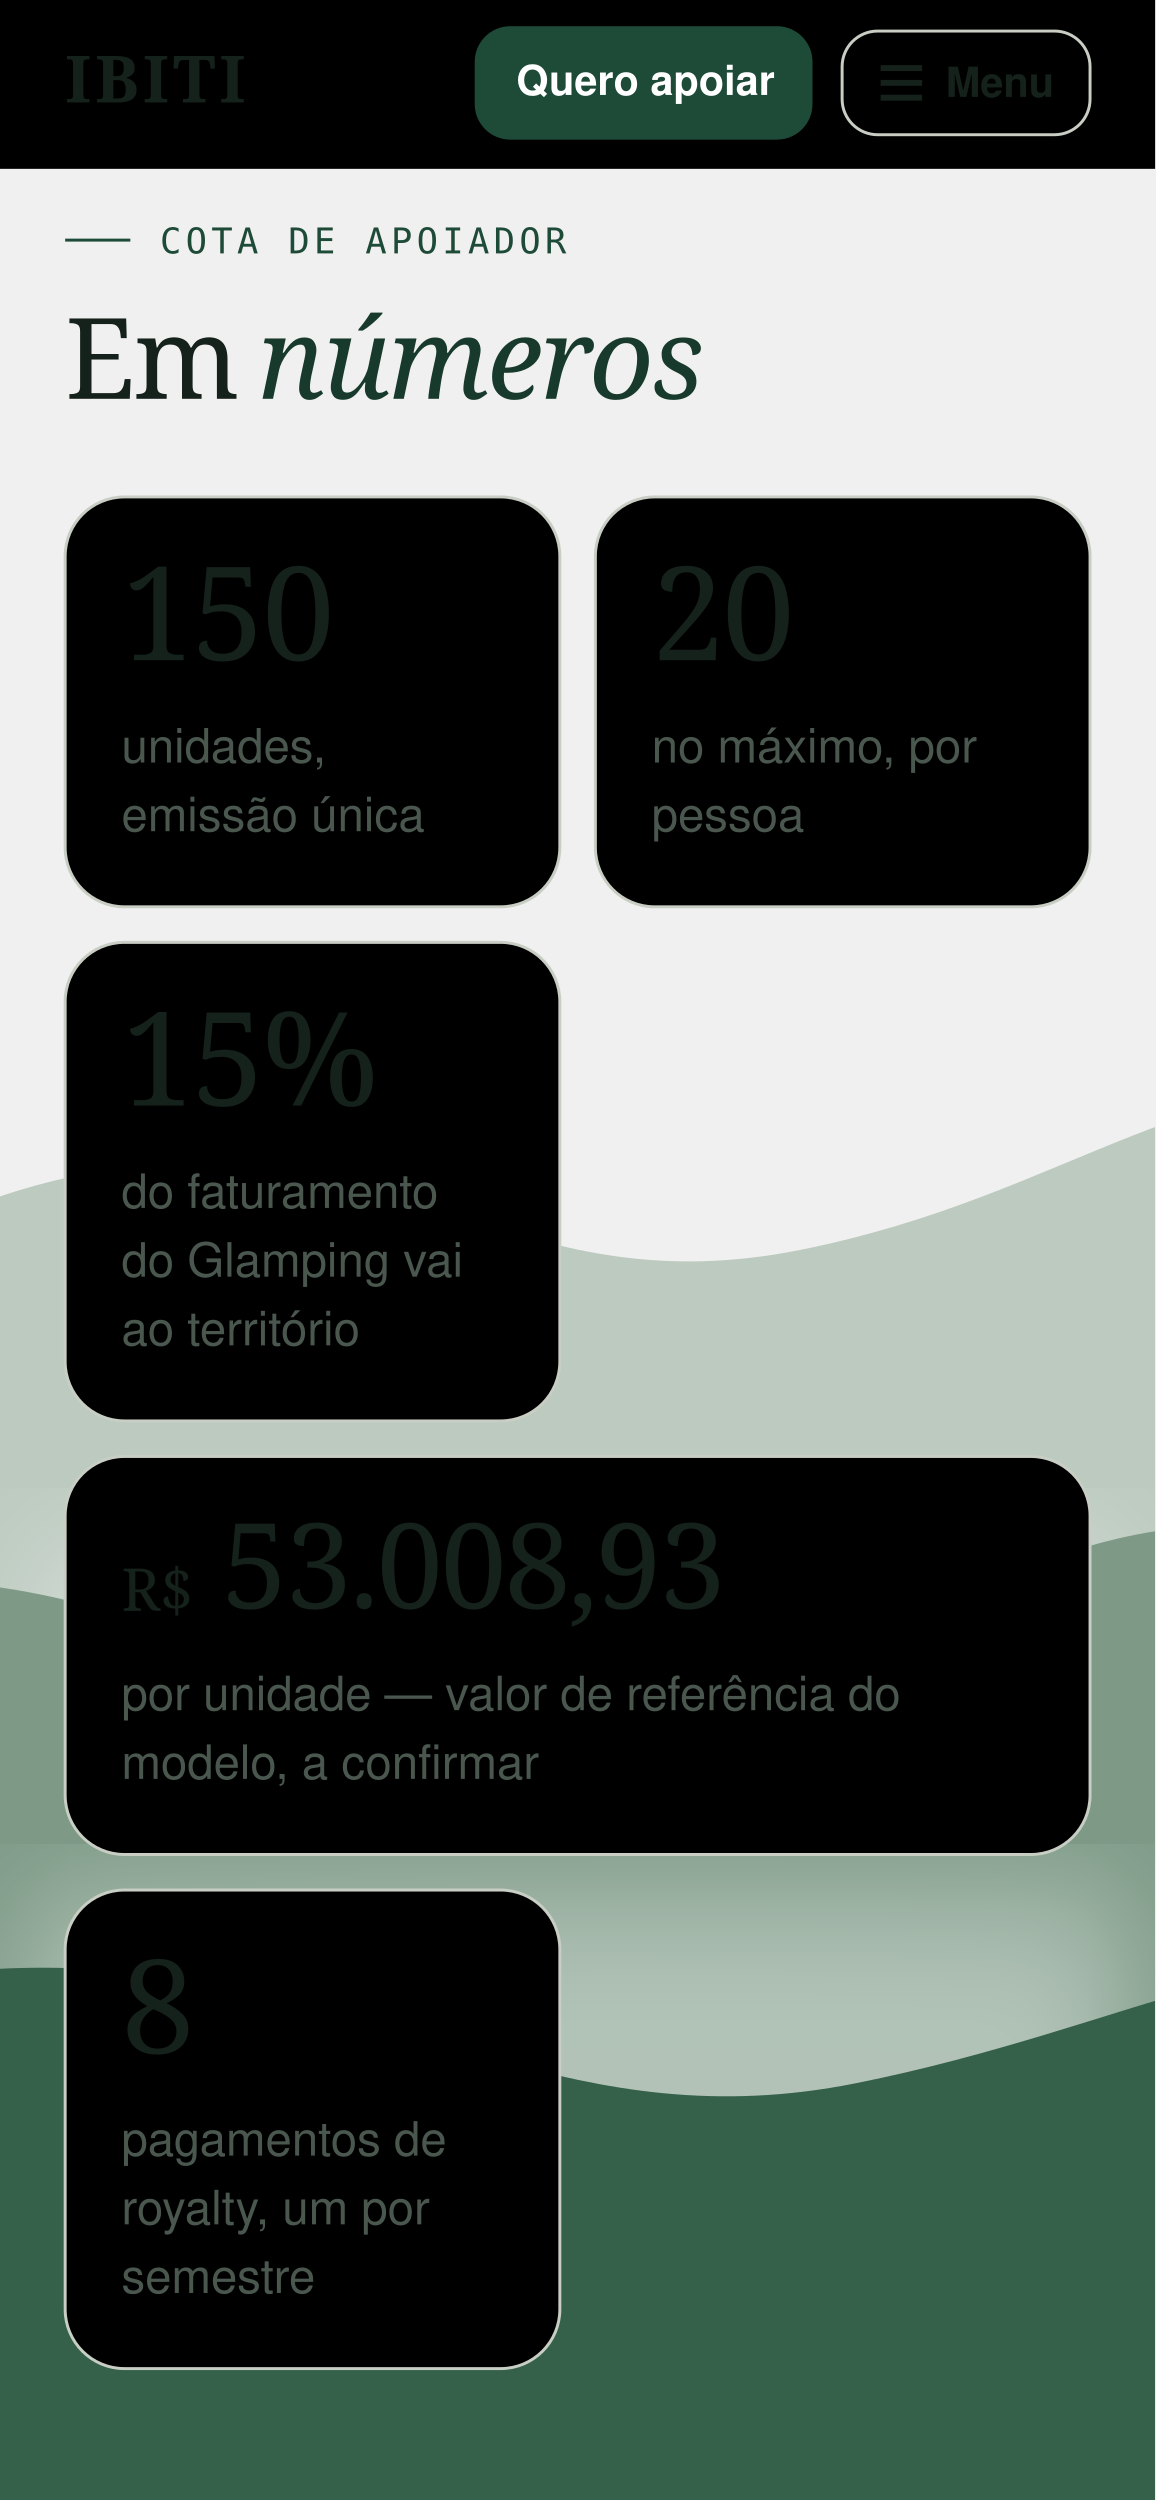
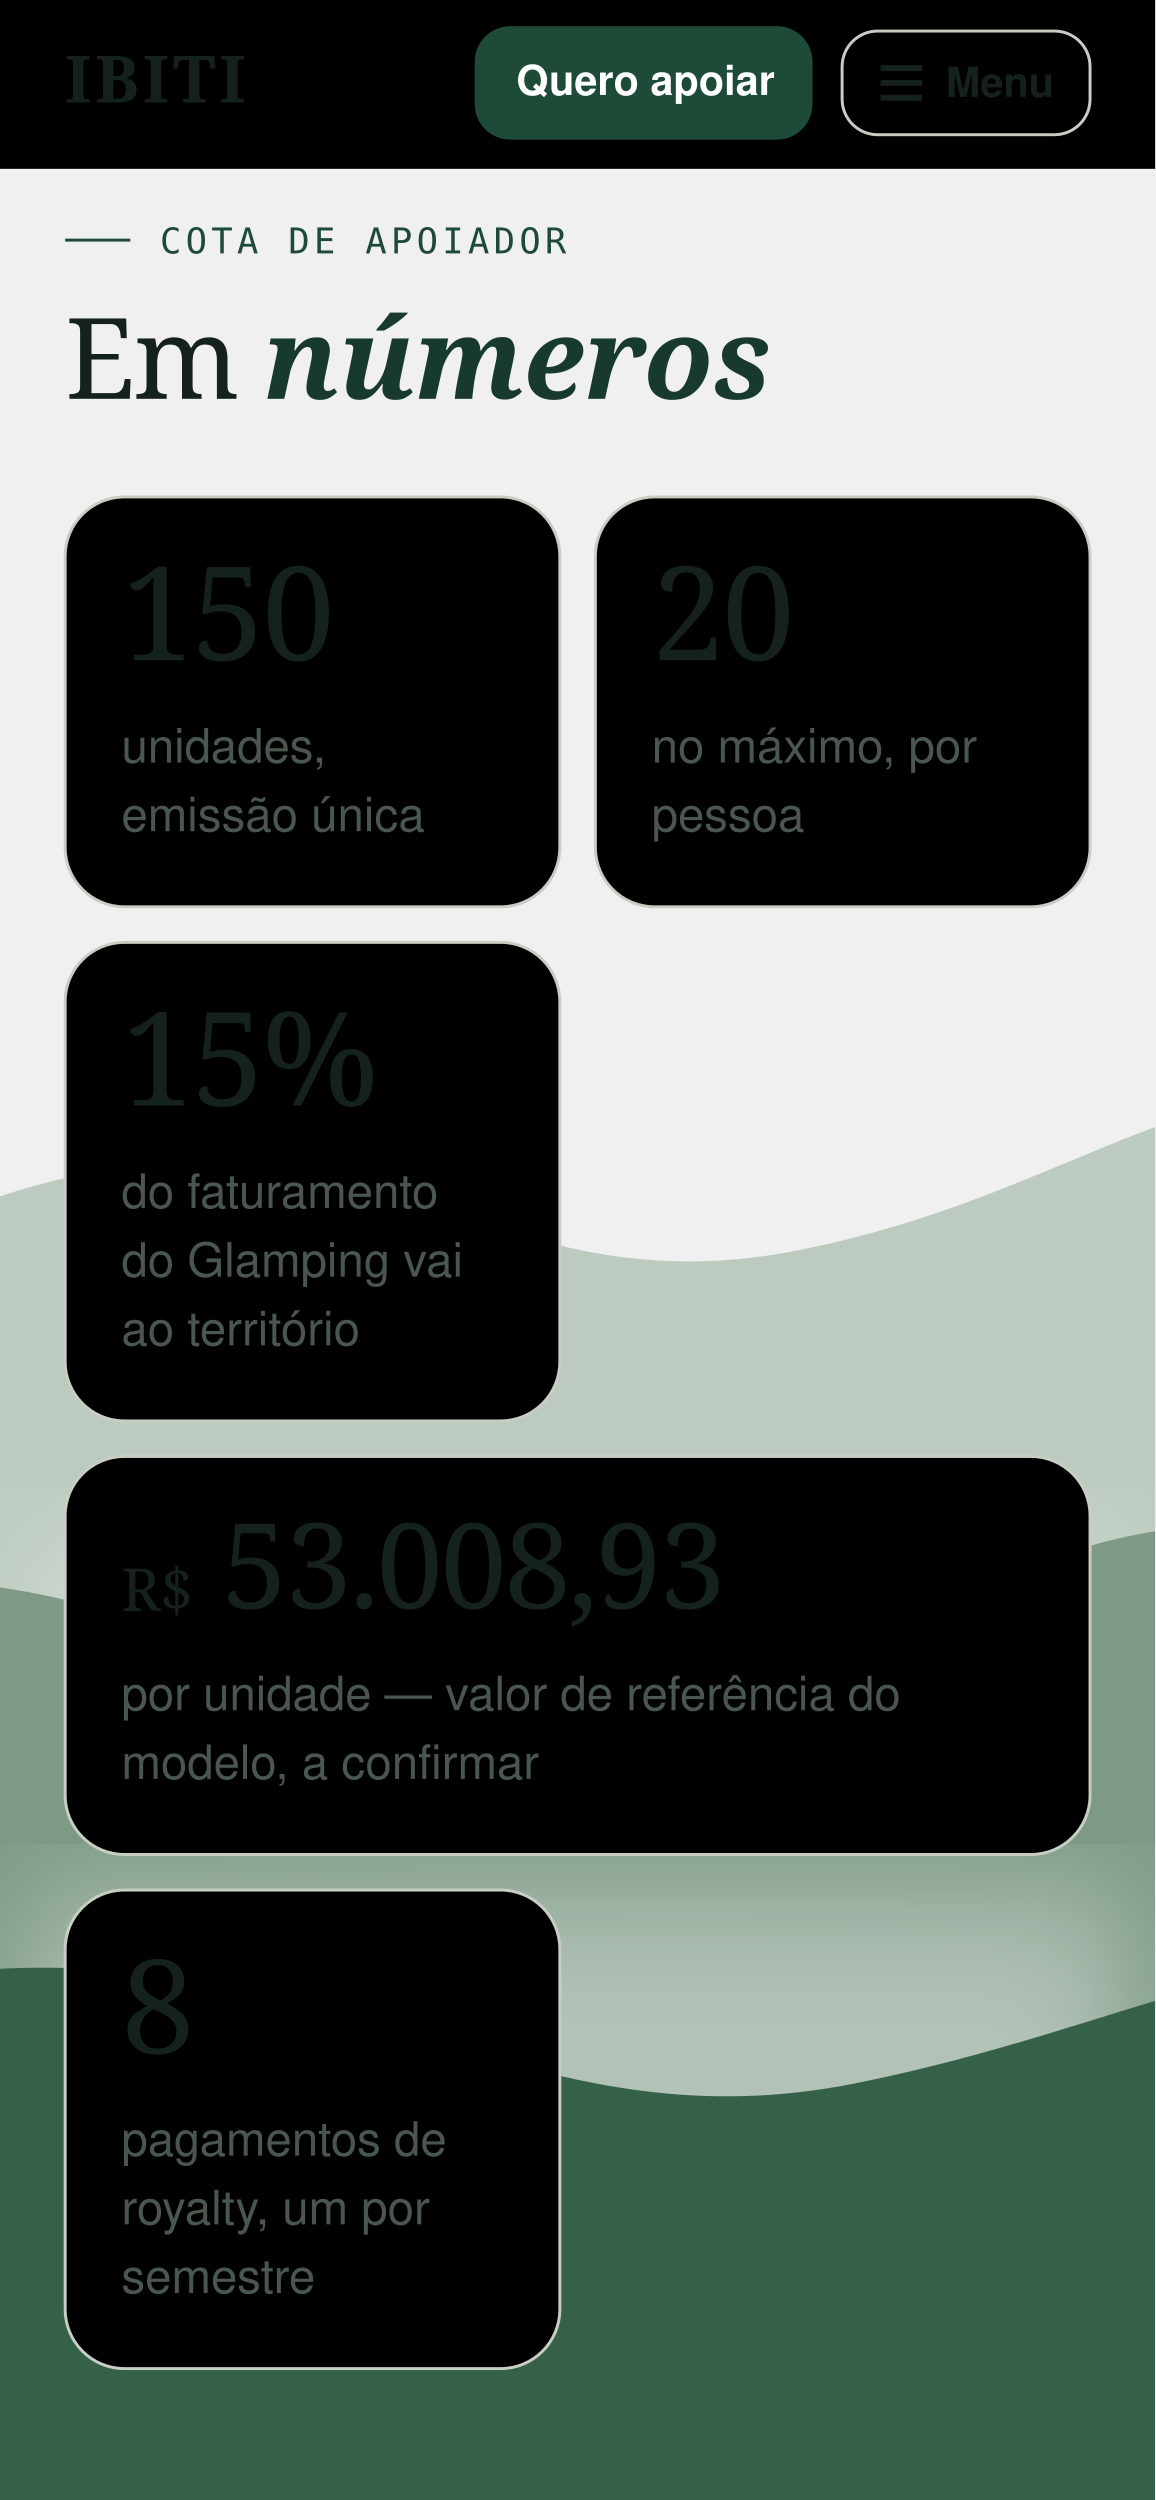
<svg xmlns="http://www.w3.org/2000/svg" data-stacking-context="true" aria-owns="page1" width="390" height="844" viewBox="55 0 390 844">
  <style />
  <g data-stacking-layer="rootBackgroundAndBorders" />
  <g data-stacking-layer="childStackingContextsWithNegativeStackLevels" />
  <g data-stacking-layer="inFlowNonInlineNonPositionedDescendants" />
  <g data-stacking-layer="nonPositionedFloats" />
  <g data-stacking-layer="inFlowInlineLevelNonPositionedDescendants" />
  <g data-stacking-layer="childStackingContextsWithStackLevelZeroAndPositionedDescendantsWithStackLevelZero" />
  <g data-stacking-layer="childStackingContextsWithPositiveStackLevels">
    <g data-tag="div" id="page1" class="page" data-z-index="1" data-stacking-context="true" mask="url(#mask-for-page11)" aria-owns="scene1 top1 inicio numeros comprar usar nao wrap7">
      <g data-stacking-layer="childStackingContextsWithStackLevelZeroAndPositionedDescendantsWithStackLevelZero">
        <g data-tag="div" id="scene1" class="scene" data-z-index="0" data-stacking-context="true" aria-hidden="true" mask="url(#mask-for-scene11)" aria-owns="svg1">
          <mask id="mask-for-scene11">
            <rect width="390" height="844" x="55" y="0" fill="#ffffff" />
          </mask>
          <g data-tag="svg" id="svg1" data-z-index="auto" data-stacking-context="true" mask="url(#mask-for-svg11)">
            <g data-stacking-layer="rootBackgroundAndBorders" />
            <g data-stacking-layer="childStackingContextsWithNegativeStackLevels" />
            <g data-stacking-layer="inFlowNonInlineNonPositionedDescendants" />
            <g data-stacking-layer="nonPositionedFloats" />
            <g data-stacking-layer="inFlowInlineLevelNonPositionedDescendants" />
            <g data-stacking-layer="childStackingContextsWithStackLevelZeroAndPositionedDescendantsWithStackLevelZero" />
            <g data-stacking-layer="childStackingContextsWithPositiveStackLevels" />
            <mask id="mask-for-svg11">
              <rect width="390" height="844" x="55" y="0" fill="#ffffff" />
            </mask>
            <g class="svg-content" data-view-box="0 0 1440 900" data-width="" data-height="" transform="matrix(0.937778 0 0 0.937778 -425.2 0)">
              <defs color="rgb(21, 33, 27)" fill="rgb(0, 0, 0)" pointer-events="none" stroke="none">
                <linearGradient id="svg1-sky" x1="0" y1="0" x2="0" y2="1">
                  <stop offset="0" style="stop-color: rgb(221, 231, 222);" stop-color="rgb(221, 231, 222)" />
                  <stop offset="1" style="stop-color: rgb(238, 241, 235);" stop-color="rgb(238, 241, 235)" />
                </linearGradient>
                <linearGradient id="svg1-mist" x1="0" y1="0" x2="0" y2="1">
                  <stop offset="0" stop-color="rgb(255, 255, 255)" stop-opacity="0" style="stop-color: rgb(255, 255, 255);" />
                  <stop offset="1" stop-color="rgb(255, 255, 255)" stop-opacity=".55" style="stop-color: rgb(255, 255, 255);" />
                </linearGradient>
                <filter id="svg1-blur">
                  <feGaussianBlur stdDeviation="26" />
                </filter>
              </defs>
              <rect width="1440" height="900" fill="url(&quot;#svg1-sky&quot;)" style="fill: url(&quot;#svg1-svg1-sky&quot;); fill-opacity: 1;" color="rgb(21, 33, 27)" pointer-events="none" stroke="none" />
              <g class="layer" data-p="0.05" style="transform: translateY(0px);" color="rgb(21, 33, 27)" fill="rgb(0, 0, 0)" pointer-events="none" stroke="none" transform="matrix(1, 0, 0, 1, 0, 0)">
                <circle id="svg1-sun" cx="1080" cy="230" r="86" style="fill: rgb(243, 231, 201); fill-opacity: 1;" color="rgb(21, 33, 27)" fill="rgb(243, 231, 201)" pointer-events="none" stroke="none" />
              </g>
              <g class="layer" data-p="0.12" style="transform: translateY(0px);" color="rgb(21, 33, 27)" fill="rgb(0, 0, 0)" pointer-events="none" stroke="none" transform="matrix(1, 0, 0, 1, 0, 0)">
                <path style="fill: rgb(188, 202, 191); fill-opacity: 1;" d="M0,560 C120,520 200,470 320,480 C430,490 470,430 560,420 C660,410 700,470 800,450 C900,430 940,380 1040,390 C1140,400 1180,450 1280,430 C1360,415 1400,440 1440,430 L1440,900 L0,900 Z" color="rgb(21, 33, 27)" fill="rgb(188, 202, 191)" pointer-events="none" stroke="none" />
              </g>
              <ellipse cx="700" cy="620" rx="720" ry="70" fill="rgb(255, 255, 255)" opacity="0.35" filter="url(&quot;#svg1-blur&quot;)" style="fill: rgb(255, 255, 255); fill-opacity: 1;" color="rgb(21, 33, 27)" pointer-events="none" stroke="none" />
              <g class="layer" data-p="0.22" style="transform: translateY(0px);" color="rgb(21, 33, 27)" fill="rgb(0, 0, 0)" pointer-events="none" stroke="none" transform="matrix(1, 0, 0, 1, 0, 0)">
                <path style="fill: rgb(126, 154, 135); fill-opacity: 1;" d="M0,660 C90,640 160,580 260,590 C360,600 400,560 500,570 C600,580 640,640 740,620 C840,600 880,540 980,550 C1080,560 1120,620 1220,600 C1320,580 1380,610 1440,600 L1440,900 L0,900 Z" color="rgb(21, 33, 27)" fill="rgb(126, 154, 135)" pointer-events="none" stroke="none" />
              </g>
              <ellipse cx="760" cy="760" rx="800" ry="80" fill="rgb(255, 255, 255)" opacity="0.4" filter="url(&quot;#svg1-blur&quot;)" style="fill: rgb(255, 255, 255); fill-opacity: 1;" color="rgb(21, 33, 27)" pointer-events="none" stroke="none" />
              <g class="layer" data-p="0.36" style="transform: translateY(0px);" color="rgb(21, 33, 27)" fill="rgb(0, 0, 0)" pointer-events="none" stroke="none" transform="matrix(1, 0, 0, 1, 0, 0)">
                <path style="fill: rgb(53, 96, 74); fill-opacity: 1;" d="M0,780 C120,760 200,720 300,730 C400,740 460,700 560,710 C660,720 720,770 820,750 C920,730 980,690 1080,700 C1180,710 1240,760 1340,740 C1400,730 1420,745 1440,740 L1440,900 L0,900 Z" color="rgb(21, 33, 27)" fill="rgb(53, 96, 74)" pointer-events="none" stroke="none" />
              </g>
              <rect y="700" width="1440" height="200" fill="url(&quot;#svg1-mist&quot;)" style="fill: url(&quot;#svg1-svg1-mist&quot;); fill-opacity: 1;" color="rgb(21, 33, 27)" pointer-events="none" stroke="none" />
            </g>
          </g>
        </g>
      </g>
      <g data-stacking-layer="childStackingContextsWithPositiveStackLevels">
        <g data-tag="header" id="top1" class="top" data-z-index="1" data-stacking-context="true" role="banner" aria-owns="wrap1 menu">
          <g data-stacking-layer="rootBackgroundAndBorders">
            <rect width="390" height="57" x="55" y="0" fill="color(srgb 0.933 0.945 0.922 / 0.78)" />
            <line stroke-linecap="square" stroke="color(srgb 0.784 0.808 0.769 / 0.7)" stroke-width="1px" x1="55" x2="445" y1="57" y2="57" />
          </g>
          <g data-tag="div" id="wrap1" class="wrap" data-z-index="auto" data-stacking-context="true" aria-owns="brand1 links1 right1">
            <a href="file:///Users/gabrielzanette/Documents/Github/ibiti-token/guia-de-comunicacao/landing/index.html?tela=2&amp;w=390&amp;svg=1#inicio" data-tag="a" id="brand1" class="brand" data-z-index="auto" data-stacking-context="true" role="link">
              <text color="rgb(21, 33, 27)" dominant-baseline="text-after-edge" font-family="Fraunces, &quot;Iowan Old Style&quot;, Georgia, serif" font-size="22px" font-size-adjust="none" font-stretch="100%" font-style="normal" font-variant="normal" font-weight="600" direction="ltr" letter-spacing="1.32px" text-decoration="none" text-anchor="start" text-rendering="auto" unicode-bidi="normal" word-spacing="0px" writing-mode="horizontal-tb" user-select="auto" fill="rgb(21, 33, 27)">
                <tspan xml:space="preserve" x="77" y="41.047" textLength="64.125" lengthAdjust="spacingAndGlyphs">IBITI</tspan>
              </text>
            </a>
            <g data-tag="nav" id="links1" class="links" data-z-index="auto" data-stacking-context="true" role="navigation" aria-label="Páginas" aria-owns="a1 a2 a3">
              <a href="file:///Users/gabrielzanette/Documents/Github/ibiti-token/guia-de-comunicacao/landing/como-funciona.html" data-tag="a" id="a1" data-z-index="auto" data-stacking-context="true" role="link" />
              <a href="file:///Users/gabrielzanette/Documents/Github/ibiti-token/guia-de-comunicacao/landing/perguntas.html" data-tag="a" id="a2" data-z-index="auto" data-stacking-context="true" role="link" />
              <a href="file:///Users/gabrielzanette/Documents/Github/ibiti-token/guia-de-comunicacao/landing/transparencia.html" data-tag="a" id="a3" data-z-index="auto" data-stacking-context="true" role="link" />
            </g>
            <g data-tag="div" id="right1" class="right" data-z-index="auto" data-stacking-context="true" aria-owns="mini1 menu-btn1">
              <a href="file:///Users/gabrielzanette/Documents/Github/ibiti-token/guia-de-comunicacao/landing/index.html?tela=2&amp;w=390&amp;svg=1#comprar" data-tag="a" id="mini1" class="mini" data-z-index="auto" data-stacking-context="true" role="link">
                <g data-stacking-layer="rootBackgroundAndBorders">
                  <rect width="114.031" height="38.297" x="215.266" y="8.844" fill="rgb(30, 74, 56)" rx="12" ry="12" />
                </g>
                <text color="rgb(255, 255, 255)" dominant-baseline="text-after-edge" font-family="&quot;Atkinson Hyperlegible&quot;, &quot;Helvetica Neue&quot;, Helvetica, Arial, sans-serif" font-size="14px" font-size-adjust="none" font-stretch="100%" font-style="normal" font-variant="normal" font-weight="700" direction="ltr" letter-spacing="normal" text-decoration="none" text-anchor="start" text-rendering="auto" unicode-bidi="normal" word-spacing="0px" writing-mode="horizontal-tb" user-select="auto" fill="rgb(255, 255, 255)">
                  <tspan xml:space="preserve" x="229.266" y="35.844" textLength="86.031" lengthAdjust="spacingAndGlyphs">Quero apoiar</tspan>
                </text>
              </a>
              <g data-tag="button" id="menu-btn1" class="menu-btn" data-z-index="auto" data-stacking-context="true" role="button" aria-labelledby="" aria-expanded="false" aria-controls="menu" aria-owns="i1">
                <g data-stacking-layer="rootBackgroundAndBorders">
                  <rect width="83.703" height="35" x="339.297" y="10.484" fill="rgba(0, 0, 0, 0)" stroke="rgb(200, 206, 196)" stroke-width="1px" rx="12" ry="12" />
                </g>
                <g data-tag="i" id="i1" data-z-index="auto" data-stacking-context="true" aria-owns="span1 span2">
                  <g data-stacking-layer="rootBackgroundAndBorders">
                    <rect width="14" height="2" x="352.297" y="26.984" fill="rgb(21, 33, 27)" />
                  </g>
                  <g data-tag="span" id="span1" data-z-index="auto" data-stacking-context="true">
                    <g data-stacking-layer="rootBackgroundAndBorders">
                      <rect width="14" height="2" x="352.297" y="21.984" fill="rgb(21, 33, 27)" />
                    </g>
                  </g>
                  <g data-tag="span" id="span2" data-z-index="auto" data-stacking-context="true">
                    <g data-stacking-layer="rootBackgroundAndBorders">
                      <rect width="14" height="2" x="352.297" y="31.984" fill="rgb(21, 33, 27)" />
                    </g>
                  </g>
                </g>
                <text color="rgb(21, 33, 27)" dominant-baseline="text-after-edge" font-family="&quot;Atkinson Hyperlegible&quot;, &quot;Helvetica Neue&quot;, Helvetica, Arial, sans-serif" font-size="14px" font-size-adjust="none" font-stretch="100%" font-style="normal" font-variant="normal" font-weight="700" direction="ltr" letter-spacing="normal" text-decoration="none" text-anchor="start" text-rendering="auto" unicode-bidi="normal" word-spacing="0px" writing-mode="horizontal-tb" user-select="auto" fill="rgb(21, 33, 27)">
                  <tspan xml:space="preserve" x="374.297" y="36.484" textLength="35.703" lengthAdjust="spacingAndGlyphs">Menu</tspan>
                </text>
              </g>
            </g>
          </g>
          <g data-tag="div" id="menu" class="menu-panel" data-z-index="auto" data-stacking-context="true" aria-owns="a4 a5 a6">
            <a href="file:///Users/gabrielzanette/Documents/Github/ibiti-token/guia-de-comunicacao/landing/como-funciona.html" data-tag="a" id="a4" data-z-index="auto" data-stacking-context="true" role="link" />
            <a href="file:///Users/gabrielzanette/Documents/Github/ibiti-token/guia-de-comunicacao/landing/perguntas.html" data-tag="a" id="a5" data-z-index="auto" data-stacking-context="true" role="link" />
            <a href="file:///Users/gabrielzanette/Documents/Github/ibiti-token/guia-de-comunicacao/landing/transparencia.html" data-tag="a" id="a6" data-z-index="auto" data-stacking-context="true" role="link" />
          </g>
        </g>
        <g data-tag="section" id="inicio" class="s" data-z-index="1" data-stacking-context="true" role="region" aria-owns="wrap2 hint1">
          <g data-tag="div" id="wrap2" class="wrap hero" data-z-index="auto" data-stacking-context="true" aria-owns="div1 tag1">
            <g data-tag="div" id="div1" data-z-index="auto" data-stacking-context="true" aria-owns="eyebrow1 rv1 pontos1 btns1">
              <g data-tag="div" id="eyebrow1" class="eyebrow rv" data-z-index="auto" data-stacking-context="true" aria-owns="span3">
                <g data-tag="span" id="span3" data-z-index="auto" data-stacking-context="true" />
              </g>
              <g data-tag="h1" id="rv1" class="rv" data-z-index="auto" data-stacking-context="true" role="heading" aria-level="1" aria-owns="em1">
                <g data-tag="em" id="em1" data-z-index="auto" data-stacking-context="true" />
              </g>
              <g data-tag="ul" id="pontos1" class="pontos" data-z-index="auto" data-stacking-context="true" role="list" aria-owns="rv2 rv3 rv4 rv5">
                <g data-tag="li" id="rv2" class="rv" data-z-index="auto" data-stacking-context="true" role="listitem" aria-owns="i2 span4">
                  <g data-tag="i" id="i2" data-z-index="auto" data-stacking-context="true" />
                  <g data-tag="span" id="span4" data-z-index="auto" data-stacking-context="true" aria-owns="b1 b2">
                    <g data-tag="b" id="b1" data-z-index="auto" data-stacking-context="true" />
                    <g data-tag="b" id="b2" data-z-index="auto" data-stacking-context="true" />
                  </g>
                </g>
                <g data-tag="li" id="rv3" class="rv" data-z-index="auto" data-stacking-context="true" role="listitem" aria-owns="i3 span5">
                  <g data-tag="i" id="i3" data-z-index="auto" data-stacking-context="true" />
                  <g data-tag="span" id="span5" data-z-index="auto" data-stacking-context="true" />
                </g>
                <g data-tag="li" id="rv4" class="rv" data-z-index="auto" data-stacking-context="true" role="listitem" aria-owns="i4 span6">
                  <g data-tag="i" id="i4" data-z-index="auto" data-stacking-context="true" />
                  <g data-tag="span" id="span6" data-z-index="auto" data-stacking-context="true" />
                </g>
                <g data-tag="li" id="rv5" class="rv" data-z-index="auto" data-stacking-context="true" role="listitem" aria-owns="i5 span7">
                  <g data-tag="i" id="i5" data-z-index="auto" data-stacking-context="true" />
                  <g data-tag="span" id="span7" data-z-index="auto" data-stacking-context="true" aria-owns="b3 b4">
                    <g data-tag="b" id="b3" data-z-index="auto" data-stacking-context="true" />
                    <g data-tag="b" id="b4" data-z-index="auto" data-stacking-context="true" />
                  </g>
                </g>
              </g>
              <g data-tag="div" id="btns1" class="btns rv" data-z-index="auto" data-stacking-context="true" aria-owns="btn1 btn2">
                <a href="file:///Users/gabrielzanette/Documents/Github/ibiti-token/guia-de-comunicacao/landing/index.html?tela=2&amp;w=390&amp;svg=1#comprar" data-tag="a" id="btn1" class="btn primary" data-z-index="auto" data-stacking-context="true" role="link" />
                <a href="file:///Users/gabrielzanette/Documents/Github/ibiti-token/guia-de-comunicacao/landing/index.html?tela=2&amp;w=390&amp;svg=1#numeros" data-tag="a" id="btn2" class="btn secondary" data-z-index="auto" data-stacking-context="true" role="link" />
              </g>
            </g>
            <g data-tag="div" id="tag1" class="tag rv" data-z-index="auto" data-stacking-context="true" aria-owns="l1 v1 n1">
              <g data-tag="div" id="l1" class="l" data-z-index="auto" data-stacking-context="true" />
              <g data-tag="div" id="v1" class="v" data-z-index="auto" data-stacking-context="true" />
              <g data-tag="div" id="n1" class="n" data-z-index="auto" data-stacking-context="true" />
            </g>
          </g>
          <g data-tag="div" id="hint1" class="hint" data-z-index="auto" data-stacking-context="true" aria-owns="i6">
            <g data-tag="i" id="i6" data-z-index="auto" data-stacking-context="true" opacity="0.5" />
          </g>
        </g>
        <g data-tag="section" id="numeros" class="s only in" data-z-index="1" data-stacking-context="true" role="region" aria-owns="wrap3">
          <g data-tag="div" id="wrap3" class="wrap" data-z-index="auto" data-stacking-context="true" aria-owns="eyebrow2 rv6 stats1">
            <g data-tag="div" id="eyebrow2" class="eyebrow rv" data-z-index="auto" data-stacking-context="true" aria-owns="span8">
              <g data-tag="span" id="span8" data-z-index="auto" data-stacking-context="true">
                <g data-stacking-layer="rootBackgroundAndBorders">
                  <rect width="22" height="1" x="77" y="80.562" fill="rgb(30, 74, 56)" />
                </g>
              </g>
              <text color="rgb(30, 74, 56)" dominant-baseline="text-after-edge" font-family="&quot;IBM Plex Mono&quot;, Menlo, Consolas, monospace" font-size="12px" font-size-adjust="none" font-stretch="100%" font-style="normal" font-variant="normal" font-weight="400" direction="ltr" letter-spacing="1.44px" text-decoration="none" text-anchor="start" text-rendering="auto" unicode-bidi="isolate" word-spacing="0px" writing-mode="horizontal-tb" user-select="auto" fill="rgb(30, 74, 56)">
                <tspan xml:space="preserve" x="109" y="88.375" textLength="138.25" lengthAdjust="spacingAndGlyphs">COTA DE APOIADOR</tspan>
              </text>
            </g>
            <g data-tag="h2" id="rv6" class="rv" data-z-index="auto" data-stacking-context="true" role="heading" aria-level="2" aria-owns="em2">
              <text color="rgb(21, 33, 27)" dominant-baseline="text-after-edge" font-family="Fraunces, &quot;Iowan Old Style&quot;, Georgia, serif" font-size="38px" font-size-adjust="none" font-stretch="100%" font-style="normal" font-variant="normal" font-weight="400" direction="ltr" letter-spacing="-0.684px" text-decoration="none" text-anchor="start" text-rendering="auto" unicode-bidi="isolate" word-spacing="0px" writing-mode="horizontal-tb" user-select="auto" fill="rgb(21, 33, 27)">
                <tspan xml:space="preserve" x="77" y="145.766" textLength="64.969" lengthAdjust="spacingAndGlyphs">Em </tspan>
              </text>
              <g data-tag="em" id="em2" data-z-index="auto" data-stacking-context="true">
-                 <text color="rgb(23, 58, 44)" dominant-baseline="text-after-edge" font-family="Fraunces, &quot;Iowan Old Style&quot;, Georgia, serif" font-size="38px" font-size-adjust="none" font-stretch="100%" font-style="italic" font-variant="normal" font-weight="500" direction="ltr" letter-spacing="-0.684px" text-decoration="none" text-anchor="start" text-rendering="auto" unicode-bidi="normal" word-spacing="0px" writing-mode="horizontal-tb" user-select="auto" fill="rgb(23, 58, 44)">
-                   <tspan xml:space="preserve" x="141.969" y="145.766" textLength="140.016" lengthAdjust="spacingAndGlyphs">números</tspan>
+                 <text color="rgb(23, 58, 44)" dominant-baseline="text-after-edge" font-family="Fraunces, &quot;Iowan Old Style&quot;, Georgia, serif" font-size="38px" font-size-adjust="none" font-stretch="100%" font-style="italic" font-variant="normal" font-weight="600" direction="ltr" letter-spacing="normal" text-decoration="none" text-anchor="start" text-rendering="auto" unicode-bidi="normal" word-spacing="0px" writing-mode="horizontal-tb" user-select="auto" fill="rgb(23, 58, 44)">
+                   <tspan xml:space="preserve" x="143.859" y="145.766" textLength="152.594" lengthAdjust="spacingAndGlyphs">números</tspan>
                </text>
              </g>
            </g>
            <g data-tag="div" id="stats1" class="stats" data-z-index="auto" data-stacking-context="true" aria-owns="stat1 stat2 stat3 stat4 stat5">
              <g data-tag="div" id="stat1" class="stat rv" data-z-index="auto" data-stacking-context="true" aria-owns="count1 lbl1">
                <g data-stacking-layer="rootBackgroundAndBorders">
                  <rect width="167" height="138.375" x="77" y="167.766" fill="color(srgb 1 1 1 / 0.82)" stroke="rgb(200, 206, 196)" stroke-width="1px" rx="20" ry="20" />
                </g>
                <g data-tag="b" id="count1" class="count" data-z-index="auto" data-stacking-context="true">
                  <text color="rgb(21, 33, 27)" dominant-baseline="text-after-edge" font-family="Fraunces, &quot;Iowan Old Style&quot;, Georgia, serif" font-size="44px" font-size-adjust="none" font-stretch="100%" font-style="normal" font-variant="tabular-nums" font-weight="400" direction="ltr" letter-spacing="-0.88px" text-decoration="none" text-anchor="start" text-rendering="auto" unicode-bidi="normal" word-spacing="0px" writing-mode="horizontal-tb" user-select="auto" fill="rgb(21, 33, 27)">
                    <tspan xml:space="preserve" x="96" y="235.766" textLength="69" lengthAdjust="spacingAndGlyphs">150</tspan>
                  </text>
                </g>
                <g data-tag="span" id="lbl1" class="lbl" data-z-index="auto" data-stacking-context="true">
                  <text color="rgb(74, 87, 79)" dominant-baseline="text-after-edge" font-family="&quot;Atkinson Hyperlegible&quot;, &quot;Helvetica Neue&quot;, Helvetica, Arial, sans-serif" font-size="16px" font-size-adjust="none" font-stretch="100%" font-style="normal" font-variant="normal" font-weight="400" direction="ltr" letter-spacing="normal" text-decoration="none" text-anchor="start" text-rendering="auto" unicode-bidi="normal" word-spacing="0px" writing-mode="horizontal-tb" user-select="auto" fill="rgb(74, 87, 79)">
                    <tspan xml:space="preserve" x="96" y="261.766" textLength="67.672" lengthAdjust="spacingAndGlyphs">unidades, </tspan>
                    <tspan xml:space="preserve" x="96" y="284.953" textLength="101.328" lengthAdjust="spacingAndGlyphs">emissão única</tspan>
                  </text>
                </g>
              </g>
              <g data-tag="div" id="stat2" class="stat rv" data-z-index="auto" data-stacking-context="true" aria-owns="count2 lbl2">
                <g data-stacking-layer="rootBackgroundAndBorders">
                  <rect width="167" height="138.375" x="256" y="167.766" fill="color(srgb 1 1 1 / 0.82)" stroke="rgb(200, 206, 196)" stroke-width="1px" rx="20" ry="20" />
                </g>
                <g data-tag="b" id="count2" class="count" data-z-index="auto" data-stacking-context="true">
                  <text color="rgb(21, 33, 27)" dominant-baseline="text-after-edge" font-family="Fraunces, &quot;Iowan Old Style&quot;, Georgia, serif" font-size="44px" font-size-adjust="none" font-stretch="100%" font-style="normal" font-variant="tabular-nums" font-weight="400" direction="ltr" letter-spacing="-0.88px" text-decoration="none" text-anchor="start" text-rendering="auto" unicode-bidi="normal" word-spacing="0px" writing-mode="horizontal-tb" user-select="auto" fill="rgb(21, 33, 27)">
                    <tspan xml:space="preserve" x="275" y="235.766" textLength="52.047" lengthAdjust="spacingAndGlyphs">20</tspan>
                  </text>
                </g>
                <g data-tag="span" id="lbl2" class="lbl" data-z-index="auto" data-stacking-context="true">
                  <text color="rgb(74, 87, 79)" dominant-baseline="text-after-edge" font-family="&quot;Atkinson Hyperlegible&quot;, &quot;Helvetica Neue&quot;, Helvetica, Arial, sans-serif" font-size="16px" font-size-adjust="none" font-stretch="100%" font-style="normal" font-variant="normal" font-weight="400" direction="ltr" letter-spacing="normal" text-decoration="none" text-anchor="start" text-rendering="auto" unicode-bidi="normal" word-spacing="0px" writing-mode="horizontal-tb" user-select="auto" fill="rgb(74, 87, 79)">
                    <tspan xml:space="preserve" x="275" y="261.766" textLength="108.781" lengthAdjust="spacingAndGlyphs">no máximo, por </tspan>
                    <tspan xml:space="preserve" x="275" y="284.953" textLength="50" lengthAdjust="spacingAndGlyphs">pessoa</tspan>
                  </text>
                </g>
              </g>
              <g data-tag="div" id="stat3" class="stat rv" data-z-index="auto" data-stacking-context="true" aria-owns="count3 lbl3">
                <g data-stacking-layer="rootBackgroundAndBorders">
                  <rect width="167" height="161.562" x="77" y="318.141" fill="color(srgb 1 1 1 / 0.82)" stroke="rgb(200, 206, 196)" stroke-width="1px" rx="20" ry="20" />
                </g>
                <g data-tag="b" id="count3" class="count" data-z-index="auto" data-stacking-context="true">
                  <text color="rgb(21, 33, 27)" dominant-baseline="text-after-edge" font-family="Fraunces, &quot;Iowan Old Style&quot;, Georgia, serif" font-size="44px" font-size-adjust="none" font-stretch="100%" font-style="normal" font-variant="tabular-nums" font-weight="400" direction="ltr" letter-spacing="-0.88px" text-decoration="none" text-anchor="start" text-rendering="auto" unicode-bidi="normal" word-spacing="0px" writing-mode="horizontal-tb" user-select="auto" fill="rgb(21, 33, 27)">
                    <tspan xml:space="preserve" x="96" y="386.141" textLength="72.281" lengthAdjust="spacingAndGlyphs">15%</tspan>
                  </text>
                </g>
                <g data-tag="span" id="lbl3" class="lbl" data-z-index="auto" data-stacking-context="true">
                  <text color="rgb(74, 87, 79)" dominant-baseline="text-after-edge" font-family="&quot;Atkinson Hyperlegible&quot;, &quot;Helvetica Neue&quot;, Helvetica, Arial, sans-serif" font-size="16px" font-size-adjust="none" font-stretch="100%" font-style="normal" font-variant="normal" font-weight="400" direction="ltr" letter-spacing="normal" text-decoration="none" text-anchor="start" text-rendering="auto" unicode-bidi="normal" word-spacing="0px" writing-mode="horizontal-tb" user-select="auto" fill="rgb(74, 87, 79)">
                    <tspan xml:space="preserve" x="96" y="412.141" textLength="107.062" lengthAdjust="spacingAndGlyphs">do faturamento </tspan>
                    <tspan xml:space="preserve" x="96" y="435.328" textLength="114.469" lengthAdjust="spacingAndGlyphs">do Glamping vai </tspan>
                    <tspan xml:space="preserve" x="96" y="458.516" textLength="83.609" lengthAdjust="spacingAndGlyphs">ao território</tspan>
                  </text>
                </g>
              </g>
              <g data-tag="div" id="stat4" class="stat wide rv" data-z-index="auto" data-stacking-context="true" aria-owns="b5 lbl4">
                <g data-stacking-layer="rootBackgroundAndBorders">
                  <rect width="346" height="134.375" x="77" y="491.703" fill="color(srgb 1 1 1 / 0.82)" stroke="rgb(200, 206, 196)" stroke-width="1px" rx="20" ry="20" />
                </g>
                <g data-tag="b" id="b5" data-z-index="auto" data-stacking-context="true" aria-owns="small1 count4">
                  <g data-tag="small" id="small1" data-z-index="auto" data-stacking-context="true">
                    <text color="rgb(21, 33, 27)" dominant-baseline="text-after-edge" font-family="Fraunces, &quot;Iowan Old Style&quot;, Georgia, serif" font-size="20px" font-size-adjust="none" font-stretch="100%" font-style="normal" font-variant="tabular-nums" font-weight="400" direction="ltr" letter-spacing="normal" text-decoration="none" text-anchor="start" text-rendering="auto" unicode-bidi="normal" word-spacing="0px" writing-mode="horizontal-tb" user-select="auto" fill="rgb(21, 33, 27)">
                      <tspan xml:space="preserve" x="96" y="549.703" textLength="25.984" lengthAdjust="spacingAndGlyphs">R$</tspan>
                    </text>
                  </g>
                  <text color="rgb(21, 33, 27)" dominant-baseline="text-after-edge" font-family="Fraunces, &quot;Iowan Old Style&quot;, Georgia, serif" font-size="40px" font-size-adjust="none" font-stretch="100%" font-style="normal" font-variant="tabular-nums" font-weight="400" direction="ltr" letter-spacing="-0.8px" text-decoration="none" text-anchor="start" text-rendering="auto" unicode-bidi="normal" word-spacing="0px" writing-mode="horizontal-tb" user-select="auto" fill="rgb(21, 33, 27)">
                    <tspan xml:space="preserve" x="121.984" y="554.703" textLength="7.844" lengthAdjust="spacingAndGlyphs"> </tspan>
                  </text>
                  <g data-tag="span" id="count4" class="count" data-z-index="auto" data-stacking-context="true">
                    <text color="rgb(21, 33, 27)" dominant-baseline="text-after-edge" font-family="Fraunces, &quot;Iowan Old Style&quot;, Georgia, serif" font-size="40px" font-size-adjust="none" font-stretch="100%" font-style="normal" font-variant="tabular-nums" font-weight="400" direction="ltr" letter-spacing="-0.8px" text-decoration="none" text-anchor="start" text-rendering="auto" unicode-bidi="normal" word-spacing="0px" writing-mode="horizontal-tb" user-select="auto" fill="rgb(21, 33, 27)">
                      <tspan xml:space="preserve" x="129.828" y="554.703" textLength="174.344" lengthAdjust="spacingAndGlyphs">53.008,93</tspan>
                    </text>
                  </g>
                </g>
                <g data-tag="span" id="lbl4" class="lbl" data-z-index="auto" data-stacking-context="true">
                  <text color="rgb(74, 87, 79)" dominant-baseline="text-after-edge" font-family="&quot;Atkinson Hyperlegible&quot;, &quot;Helvetica Neue&quot;, Helvetica, Arial, sans-serif" font-size="16px" font-size-adjust="none" font-stretch="100%" font-style="normal" font-variant="normal" font-weight="400" direction="ltr" letter-spacing="normal" text-decoration="none" text-anchor="start" text-rendering="auto" unicode-bidi="normal" word-spacing="0px" writing-mode="horizontal-tb" user-select="auto" fill="rgb(74, 87, 79)">
                    <tspan xml:space="preserve" x="96" y="581.703" textLength="259.453" lengthAdjust="spacingAndGlyphs">por unidade — valor de referência do </tspan>
                    <tspan xml:space="preserve" x="96" y="604.891" textLength="140.828" lengthAdjust="spacingAndGlyphs">modelo, a confirmar</tspan>
                  </text>
                </g>
              </g>
              <g data-tag="div" id="stat5" class="stat rv" data-z-index="auto" data-stacking-context="true" aria-owns="count5 lbl5">
                <g data-stacking-layer="rootBackgroundAndBorders">
                  <rect width="167" height="161.562" x="77" y="638.078" fill="color(srgb 1 1 1 / 0.82)" stroke="rgb(200, 206, 196)" stroke-width="1px" rx="20" ry="20" />
                </g>
                <g data-tag="b" id="count5" class="count" data-z-index="auto" data-stacking-context="true">
                  <text color="rgb(21, 33, 27)" dominant-baseline="text-after-edge" font-family="Fraunces, &quot;Iowan Old Style&quot;, Georgia, serif" font-size="44px" font-size-adjust="none" font-stretch="100%" font-style="normal" font-variant="tabular-nums" font-weight="400" direction="ltr" letter-spacing="-0.88px" text-decoration="none" text-anchor="start" text-rendering="auto" unicode-bidi="normal" word-spacing="0px" writing-mode="horizontal-tb" user-select="auto" fill="rgb(21, 33, 27)">
                    <tspan xml:space="preserve" x="96" y="706.078" textLength="24.25" lengthAdjust="spacingAndGlyphs">8</tspan>
                  </text>
                </g>
                <g data-tag="span" id="lbl5" class="lbl" data-z-index="auto" data-stacking-context="true">
                  <text color="rgb(74, 87, 79)" dominant-baseline="text-after-edge" font-family="&quot;Atkinson Hyperlegible&quot;, &quot;Helvetica Neue&quot;, Helvetica, Arial, sans-serif" font-size="16px" font-size-adjust="none" font-stretch="100%" font-style="normal" font-variant="normal" font-weight="400" direction="ltr" letter-spacing="normal" text-decoration="none" text-anchor="start" text-rendering="auto" unicode-bidi="normal" word-spacing="0px" writing-mode="horizontal-tb" user-select="auto" fill="rgb(74, 87, 79)">
                    <tspan xml:space="preserve" x="96" y="732.078" textLength="108.969" lengthAdjust="spacingAndGlyphs">pagamentos de </tspan>
                    <tspan xml:space="preserve" x="96" y="755.266" textLength="102.734" lengthAdjust="spacingAndGlyphs">royalty, um por </tspan>
                    <tspan xml:space="preserve" x="96" y="778.453" textLength="64.859" lengthAdjust="spacingAndGlyphs">semestre</tspan>
                  </text>
                </g>
              </g>
            </g>
          </g>
        </g>
        <g data-tag="section" id="comprar" class="s" data-z-index="1" data-stacking-context="true" role="region" aria-owns="wrap4">
          <g data-tag="div" id="wrap4" class="wrap" data-z-index="auto" data-stacking-context="true" aria-owns="eyebrow3 rv7 steps1 btns2">
            <g data-tag="div" id="eyebrow3" class="eyebrow rv" data-z-index="auto" data-stacking-context="true" aria-owns="span9">
              <g data-tag="span" id="span9" data-z-index="auto" data-stacking-context="true" />
            </g>
            <g data-tag="h2" id="rv7" class="rv" data-z-index="auto" data-stacking-context="true" role="heading" aria-level="2" aria-owns="em3">
              <g data-tag="em" id="em3" data-z-index="auto" data-stacking-context="true" />
            </g>
            <g data-tag="div" id="steps1" class="steps" data-z-index="auto" data-stacking-context="true" aria-owns="rail1 step1 step2 step3 step4">
              <g data-tag="div" id="rail1" class="rail" data-z-index="auto" data-stacking-context="true" aria-owns="i7">
                <g data-tag="i" id="i7" data-z-index="auto" data-stacking-context="true" />
              </g>
              <g data-tag="div" id="step1" class="step rv" data-z-index="auto" data-stacking-context="true" aria-owns="n2 b6 p1">
                <g data-tag="div" id="n2" class="n" data-z-index="auto" data-stacking-context="true" />
                <g data-tag="b" id="b6" data-z-index="auto" data-stacking-context="true" />
                <g data-tag="p" id="p1" data-z-index="auto" data-stacking-context="true" aria-owns="em4">
                  <g data-tag="em" id="em4" data-z-index="auto" data-stacking-context="true" />
                </g>
              </g>
              <g data-tag="div" id="step2" class="step rv" data-z-index="auto" data-stacking-context="true" aria-owns="n3 b7 p2">
                <g data-tag="div" id="n3" class="n" data-z-index="auto" data-stacking-context="true" />
                <g data-tag="b" id="b7" data-z-index="auto" data-stacking-context="true" />
                <g data-tag="p" id="p2" data-z-index="auto" data-stacking-context="true" aria-owns="em5 em6">
                  <g data-tag="em" id="em5" data-z-index="auto" data-stacking-context="true" />
                  <g data-tag="em" id="em6" data-z-index="auto" data-stacking-context="true" />
                </g>
              </g>
              <g data-tag="div" id="step3" class="step rv" data-z-index="auto" data-stacking-context="true" aria-owns="n4 b8 p3">
                <g data-tag="div" id="n4" class="n" data-z-index="auto" data-stacking-context="true" />
                <g data-tag="b" id="b8" data-z-index="auto" data-stacking-context="true" />
                <g data-tag="p" id="p3" data-z-index="auto" data-stacking-context="true" />
              </g>
              <g data-tag="div" id="step4" class="step rv" data-z-index="auto" data-stacking-context="true" aria-owns="n5 b9 p4">
                <g data-tag="div" id="n5" class="n" data-z-index="auto" data-stacking-context="true" />
                <g data-tag="b" id="b9" data-z-index="auto" data-stacking-context="true" />
                <g data-tag="p" id="p4" data-z-index="auto" data-stacking-context="true" />
              </g>
            </g>
            <g data-tag="div" id="btns2" class="btns rv" data-z-index="auto" data-stacking-context="true" aria-owns="btn3 btn4">
              <a href="file:///Users/gabrielzanette/Documents/Github/ibiti-token/guia-de-comunicacao/landing/index.html?tela=2&amp;w=390&amp;svg=1#nao" data-tag="a" id="btn3" class="btn primary" data-z-index="auto" data-stacking-context="true" role="link" />
              <a href="file:///Users/gabrielzanette/Documents/Github/ibiti-token/guia-de-comunicacao/landing/como-funciona.html" data-tag="a" id="btn4" class="btn secondary" data-z-index="auto" data-stacking-context="true" role="link" />
            </g>
          </g>
        </g>
        <g data-tag="section" id="usar" class="s" data-z-index="1" data-stacking-context="true" role="region" aria-owns="wrap5">
          <g data-tag="div" id="wrap5" class="wrap" data-z-index="auto" data-stacking-context="true" aria-owns="eyebrow4 rv8 uses1">
            <g data-tag="div" id="eyebrow4" class="eyebrow rv" data-z-index="auto" data-stacking-context="true" aria-owns="span10">
              <g data-tag="span" id="span10" data-z-index="auto" data-stacking-context="true" />
            </g>
            <g data-tag="h2" id="rv8" class="rv" data-z-index="auto" data-stacking-context="true" role="heading" aria-level="2" aria-owns="em7">
              <g data-tag="em" id="em7" data-z-index="auto" data-stacking-context="true" />
            </g>
            <g data-tag="div" id="uses1" class="uses" data-z-index="auto" data-stacking-context="true" aria-owns="use1 use2 use3 use4">
              <g data-tag="div" id="use1" class="use rv" data-z-index="auto" data-stacking-context="true" aria-owns="svg2 b10 p5">
                <g data-tag="svg" id="svg2" data-z-index="auto" data-stacking-context="true" mask="url(#mask-for-svg21)" aria-owns="path1 path2">
                  <mask id="mask-for-svg21">
                    <rect width="0" height="0" x="0" y="0" fill="#ffffff" />
                  </mask>
                  <g data-tag="path" id="path1" data-z-index="auto" data-stacking-context="true" />
                  <g data-tag="path" id="path2" data-z-index="auto" data-stacking-context="true" />
                </g>
                <g data-tag="b" id="b10" data-z-index="auto" data-stacking-context="true" />
                <g data-tag="p" id="p5" data-z-index="auto" data-stacking-context="true" />
              </g>
              <g data-tag="div" id="use2" class="use rv" data-z-index="auto" data-stacking-context="true" aria-owns="svg3 b11 p6">
                <g data-tag="svg" id="svg3" data-z-index="auto" data-stacking-context="true" mask="url(#mask-for-svg31)" aria-owns="path3 path4 path5">
                  <mask id="mask-for-svg31">
                    <rect width="0" height="0" x="0" y="0" fill="#ffffff" />
                  </mask>
                  <g data-tag="path" id="path3" data-z-index="auto" data-stacking-context="true" />
                  <g data-tag="path" id="path4" data-z-index="auto" data-stacking-context="true" />
                  <g data-tag="path" id="path5" data-z-index="auto" data-stacking-context="true" />
                </g>
                <g data-tag="b" id="b11" data-z-index="auto" data-stacking-context="true" />
                <g data-tag="p" id="p6" data-z-index="auto" data-stacking-context="true" />
              </g>
              <g data-tag="div" id="use3" class="use rv" data-z-index="auto" data-stacking-context="true" aria-owns="svg4 b12 p7">
                <g data-tag="svg" id="svg4" data-z-index="auto" data-stacking-context="true" mask="url(#mask-for-svg41)" aria-owns="path6 path7">
                  <mask id="mask-for-svg41">
                    <rect width="0" height="0" x="0" y="0" fill="#ffffff" />
                  </mask>
                  <g data-tag="path" id="path6" data-z-index="auto" data-stacking-context="true" />
                  <g data-tag="path" id="path7" data-z-index="auto" data-stacking-context="true" />
                </g>
                <g data-tag="b" id="b12" data-z-index="auto" data-stacking-context="true" />
                <g data-tag="p" id="p7" data-z-index="auto" data-stacking-context="true" />
              </g>
              <g data-tag="div" id="use4" class="use rv" data-z-index="auto" data-stacking-context="true" aria-owns="svg5 b13 p8">
                <g data-tag="svg" id="svg5" data-z-index="auto" data-stacking-context="true" mask="url(#mask-for-svg51)" aria-owns="circle1 path8">
                  <mask id="mask-for-svg51">
                    <rect width="0" height="0" x="0" y="0" fill="#ffffff" />
                  </mask>
                  <g data-tag="circle" id="circle1" data-z-index="auto" data-stacking-context="true" />
                  <g data-tag="path" id="path8" data-z-index="auto" data-stacking-context="true" />
                </g>
                <g data-tag="b" id="b13" data-z-index="auto" data-stacking-context="true" />
                <g data-tag="p" id="p8" data-z-index="auto" data-stacking-context="true" />
              </g>
            </g>
          </g>
        </g>
        <g data-tag="section" id="nao" class="s" data-z-index="1" data-stacking-context="true" role="region" aria-owns="wrap6">
          <g data-tag="div" id="wrap6" class="wrap final" data-z-index="auto" data-stacking-context="true" aria-owns="div2 cta-card1">
            <g data-tag="div" id="div2" data-z-index="auto" data-stacking-context="true" aria-owns="eyebrow5 rv9 nao1">
              <g data-tag="div" id="eyebrow5" class="eyebrow rv" data-z-index="auto" data-stacking-context="true" aria-owns="span11">
                <g data-tag="span" id="span11" data-z-index="auto" data-stacking-context="true" />
              </g>
              <g data-tag="h2" id="rv9" class="rv" data-z-index="auto" data-stacking-context="true" role="heading" aria-level="2" aria-owns="em8">
                <g data-tag="em" id="em8" data-z-index="auto" data-stacking-context="true" />
              </g>
              <g data-tag="ul" id="nao1" class="nao" data-z-index="auto" data-stacking-context="true" role="list" aria-owns="rv10 rv11 rv12 rv13">
                <g data-tag="li" id="rv10" class="rv" data-z-index="auto" data-stacking-context="true" role="listitem" aria-owns="i8 span12">
                  <g data-tag="i" id="i8" data-z-index="auto" data-stacking-context="true" />
                  <g data-tag="span" id="span12" data-z-index="auto" data-stacking-context="true" />
                </g>
                <g data-tag="li" id="rv11" class="rv" data-z-index="auto" data-stacking-context="true" role="listitem" aria-owns="i9 span13">
                  <g data-tag="i" id="i9" data-z-index="auto" data-stacking-context="true" />
                  <g data-tag="span" id="span13" data-z-index="auto" data-stacking-context="true" />
                </g>
                <g data-tag="li" id="rv12" class="rv" data-z-index="auto" data-stacking-context="true" role="listitem" aria-owns="i10 span14">
                  <g data-tag="i" id="i10" data-z-index="auto" data-stacking-context="true" />
                  <g data-tag="span" id="span14" data-z-index="auto" data-stacking-context="true" />
                </g>
                <g data-tag="li" id="rv13" class="rv" data-z-index="auto" data-stacking-context="true" role="listitem" aria-owns="i11 span15">
                  <g data-tag="i" id="i11" data-z-index="auto" data-stacking-context="true" />
                  <g data-tag="span" id="span15" data-z-index="auto" data-stacking-context="true" aria-owns="b14">
                    <g data-tag="b" id="b14" data-z-index="auto" data-stacking-context="true" />
                  </g>
                </g>
              </g>
            </g>
            <g data-tag="div" id="cta-card1" class="cta-card rv" data-z-index="auto" data-stacking-context="true" aria-owns="h31 p9 btns3 more1">
              <g data-tag="h3" id="h31" data-z-index="auto" data-stacking-context="true" role="heading" aria-level="3" />
              <g data-tag="p" id="p9" data-z-index="auto" data-stacking-context="true" />
              <g data-tag="div" id="btns3" class="btns" data-z-index="auto" data-stacking-context="true" aria-owns="btn5 btn6">
                <a href="file:///Users/gabrielzanette/Documents/Github/ibiti-token/guia-de-comunicacao/landing/index.html?tela=2&amp;w=390&amp;svg=1#" data-tag="a" id="btn5" class="btn primary" data-z-index="auto" data-stacking-context="true" role="link" />
                <a href="file:///Users/gabrielzanette/Documents/Github/ibiti-token/guia-de-comunicacao/landing/index.html?tela=2&amp;w=390&amp;svg=1#" data-tag="a" id="btn6" class="btn secondary" data-z-index="auto" data-stacking-context="true" role="link" />
              </g>
              <g data-tag="div" id="more1" class="more" data-z-index="auto" data-stacking-context="true" aria-owns="a7 a8 a9 a10">
                <a href="file:///Users/gabrielzanette/Documents/Github/ibiti-token/guia-de-comunicacao/landing/como-funciona.html" data-tag="a" id="a7" data-z-index="auto" data-stacking-context="true" role="link" aria-owns="span16">
                  <g data-tag="span" id="span16" data-z-index="auto" data-stacking-context="true" />
                </a>
                <a href="file:///Users/gabrielzanette/Documents/Github/ibiti-token/guia-de-comunicacao/landing/perguntas.html" data-tag="a" id="a8" data-z-index="auto" data-stacking-context="true" role="link" aria-owns="span17">
                  <g data-tag="span" id="span17" data-z-index="auto" data-stacking-context="true" />
                </a>
                <a href="file:///Users/gabrielzanette/Documents/Github/ibiti-token/guia-de-comunicacao/landing/transparencia.html" data-tag="a" id="a9" data-z-index="auto" data-stacking-context="true" role="link" aria-owns="span18">
                  <g data-tag="span" id="span18" data-z-index="auto" data-stacking-context="true" />
                </a>
                <a href="file:///Users/gabrielzanette/Documents/Github/ibiti-token/guia-de-comunicacao/landing/index.html?tela=2&amp;w=390&amp;svg=1#" data-tag="a" id="a10" data-z-index="auto" data-stacking-context="true" role="link" aria-owns="span19">
                  <g data-tag="span" id="span19" data-z-index="auto" data-stacking-context="true" />
                </a>
              </g>
            </g>
          </g>
        </g>
        <g data-tag="div" id="wrap7" class="wrap" data-z-index="1" data-stacking-context="true" aria-owns="footer1">
          <g data-tag="footer" id="footer1" data-z-index="auto" data-stacking-context="true" role="contentinfo" aria-owns="span20 span21">
            <g data-tag="span" id="span20" data-z-index="auto" data-stacking-context="true" />
            <g data-tag="span" id="span21" data-z-index="auto" data-stacking-context="true" />
          </g>
        </g>
      </g>
      <mask id="mask-for-page11">
        <rect width="390" height="844" x="55" y="0" fill="#ffffff" />
        <rect width="390" height="844" x="55" y="0" fill="#ffffff" />
        <rect width="390" height="57" x="55" y="0" fill="#ffffff" />
      </mask>
    </g>
  </g>
</svg>
